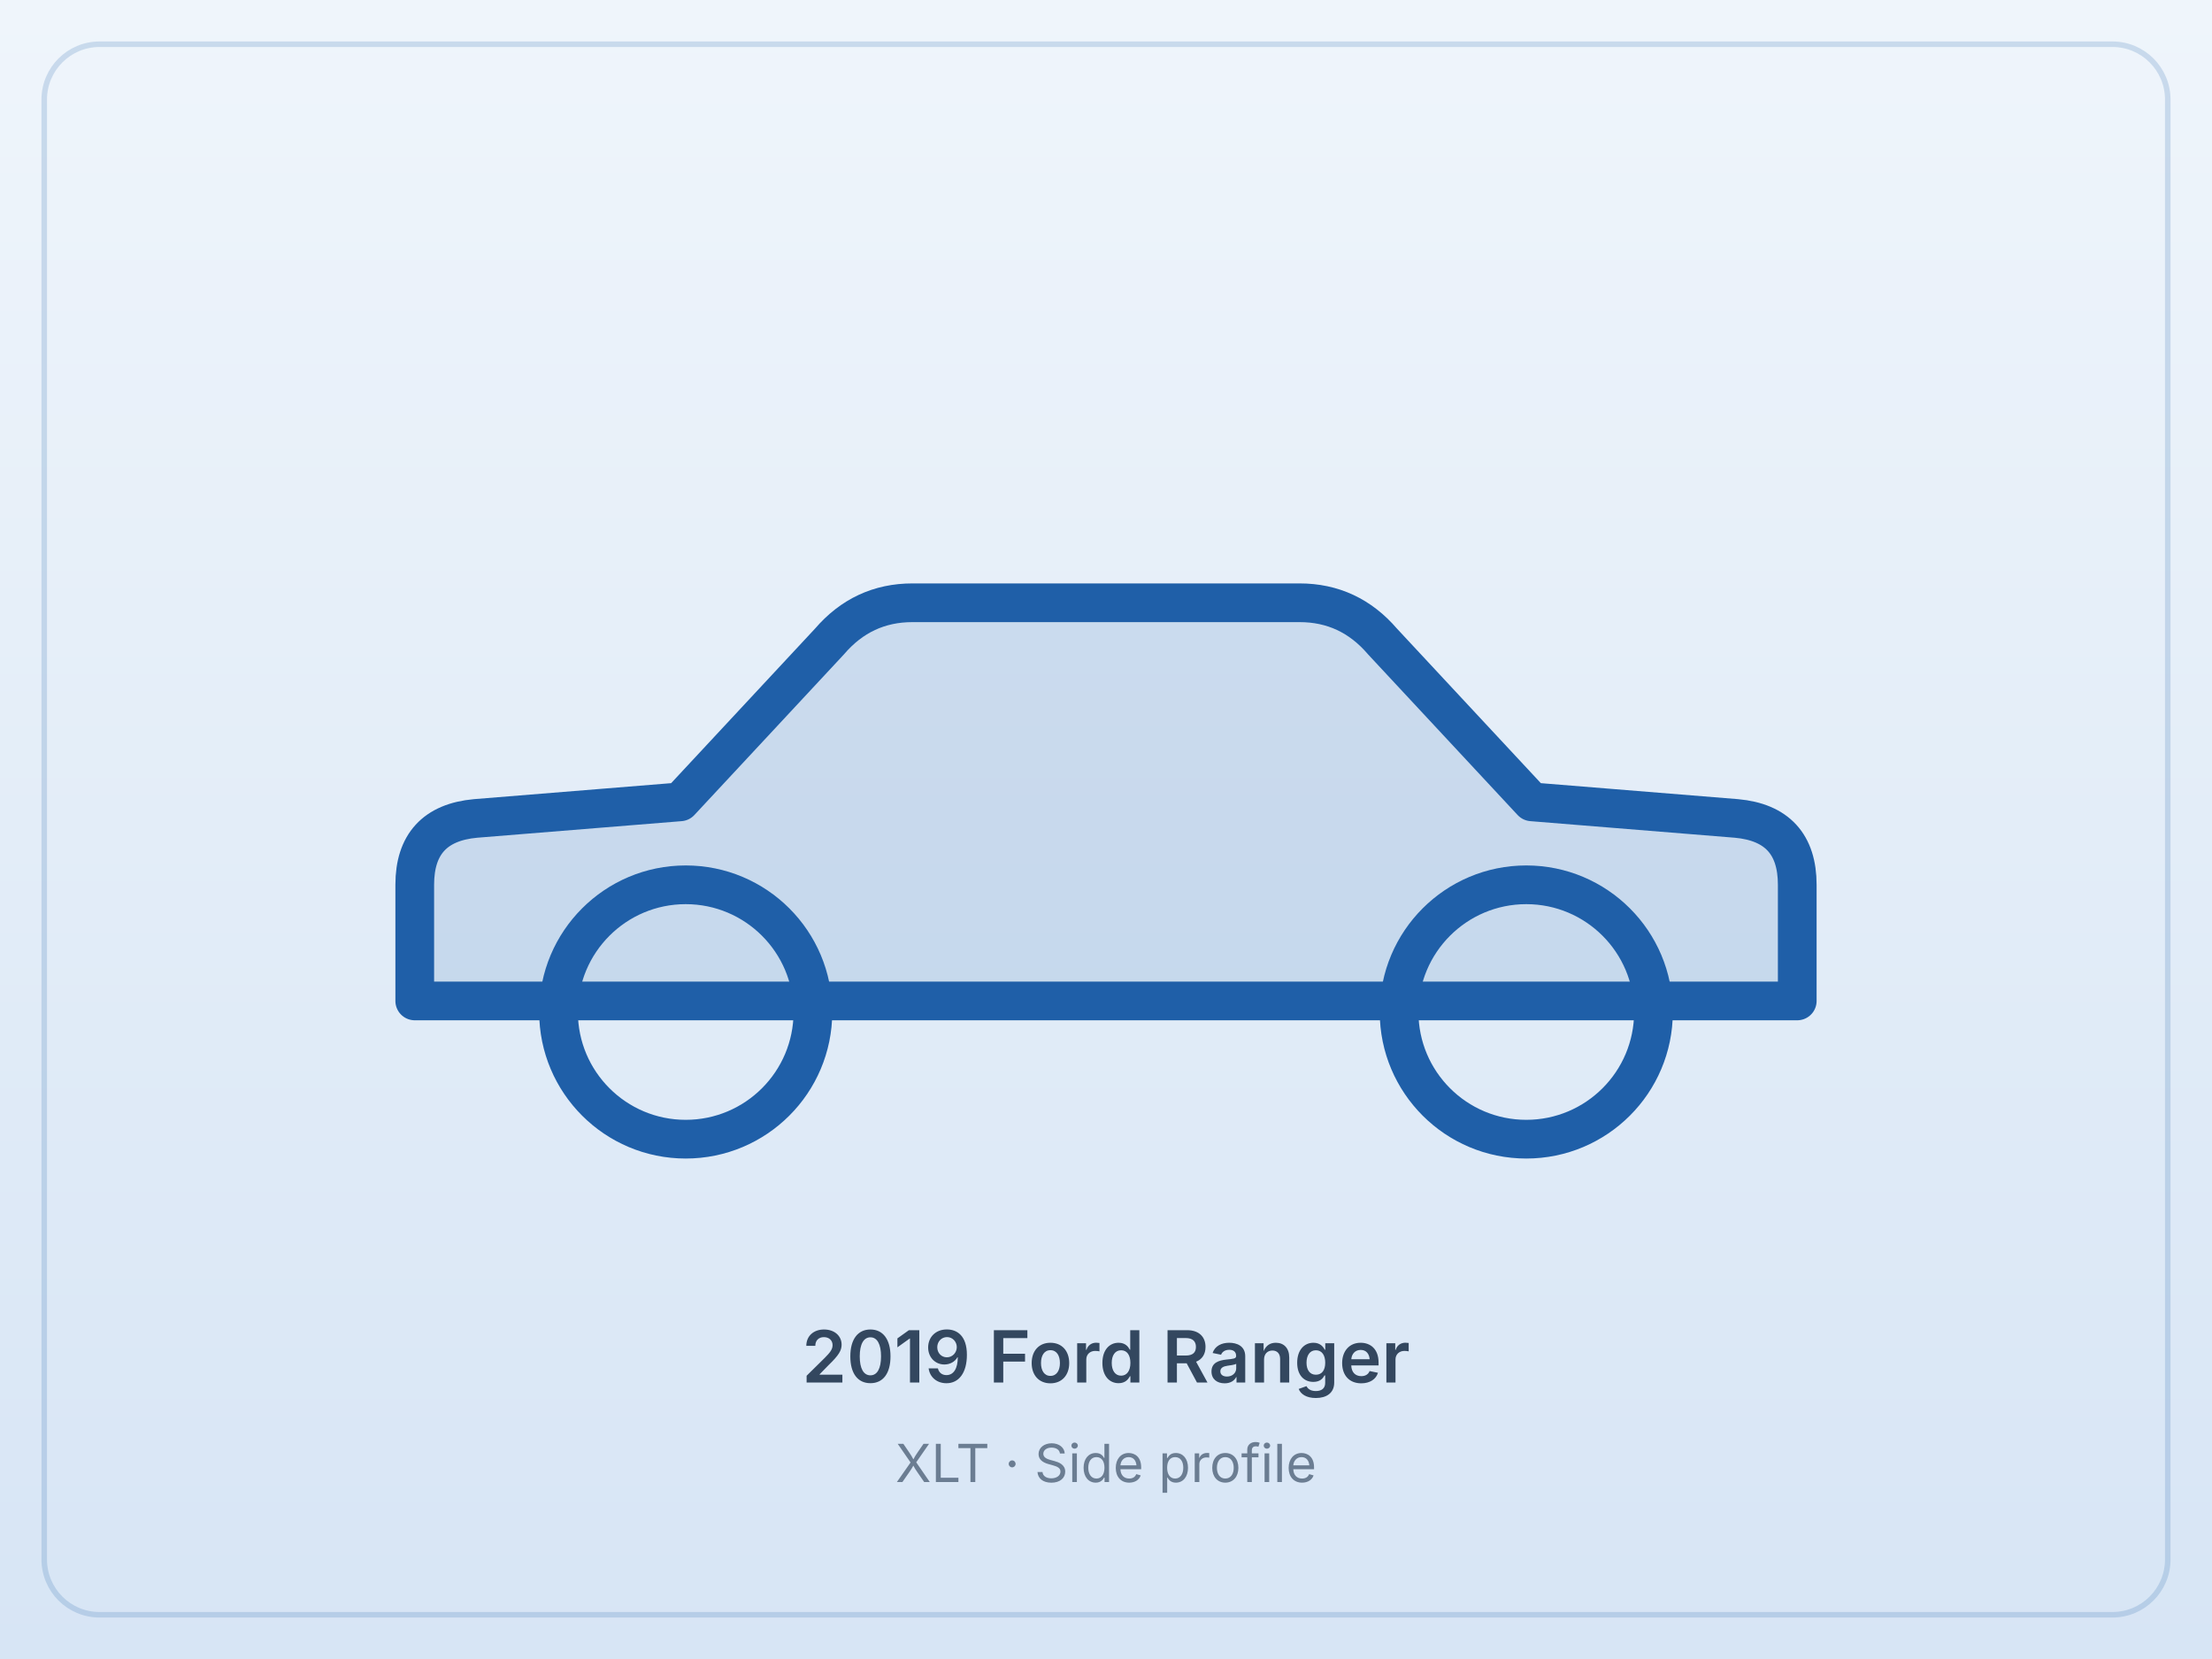
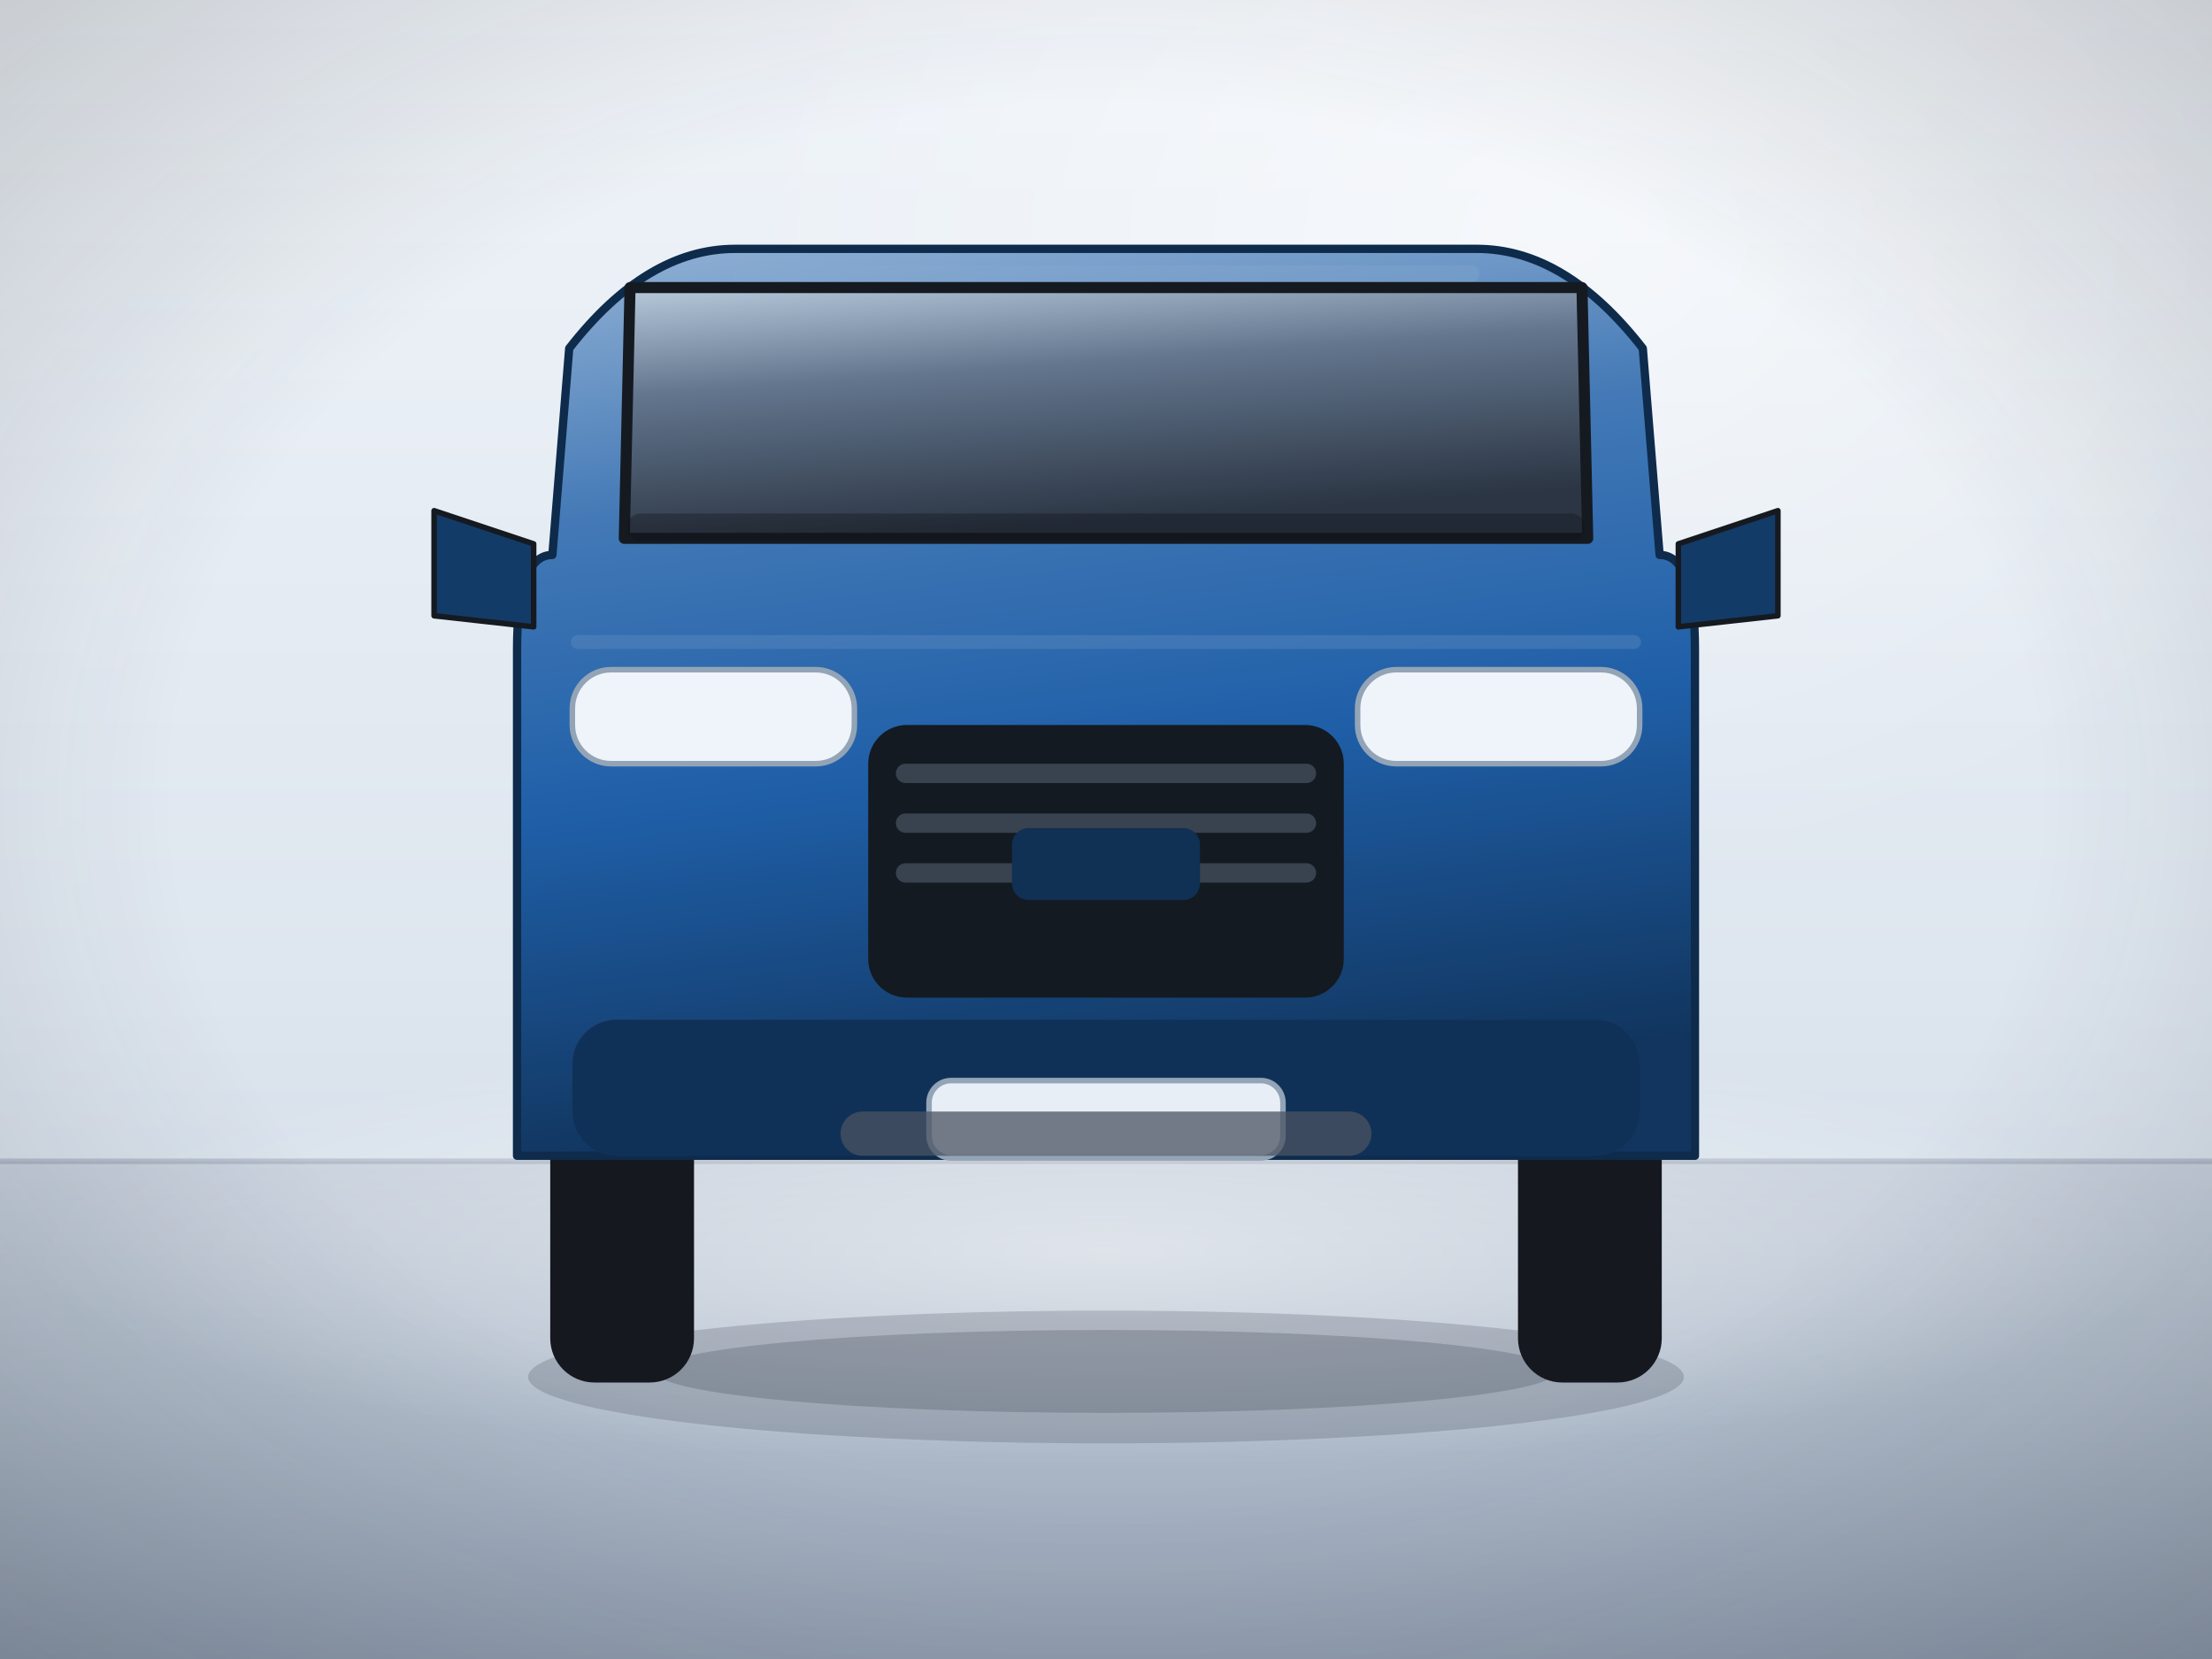
- <svg xmlns="http://www.w3.org/2000/svg" viewBox="0 0 800 600" width="800" height="600" role="img" aria-label="2019 Ford Ranger">
+ <svg xmlns="http://www.w3.org/2000/svg" viewBox="0 0 800 600" width="800" height="600" role="presentation">
  <defs>
-     <linearGradient id="bg" x1="0" y1="0" x2="0" y2="1">
-       <stop offset="0" stop-color="#eff5fb" />
-       <stop offset="1" stop-color="#d7e5f5" />
+     <linearGradient id="wall" x1="0" y1="0" x2="0" y2="1">
+       <stop offset="0" stop-color="#f0f4f9" />
+       <stop offset="0.58" stop-color="#dee6ef" />
+       <stop offset="1" stop-color="#cbd6e2" />
+     </linearGradient>
+     <linearGradient id="floor" x1="0" y1="0" x2="0" y2="1">
+       <stop offset="0" stop-color="#c7d0dc" />
+       <stop offset="0.5" stop-color="#b0bccb" />
+       <stop offset="1" stop-color="#94a1b3" />
+     </linearGradient>
+     <radialGradient id="pool" cx="0.5" cy="0.5" r="0.5">
+       <stop offset="0" stop-color="#ffffff" stop-opacity="0.5" />
+       <stop offset="1" stop-color="#ffffff" stop-opacity="0" />
+     </radialGradient>
+     <radialGradient id="key" cx="0.5" cy="0.5" r="0.5">
+       <stop offset="0" stop-color="#ffffff" stop-opacity="0.5" />
+       <stop offset="1" stop-color="#ffffff" stop-opacity="0" />
+     </radialGradient>
+     <radialGradient id="vig" cx="0.5" cy="0.48" r="0.76">
+       <stop offset="0.55" stop-color="#10131a" stop-opacity="0" />
+       <stop offset="1" stop-color="#10131a" stop-opacity="0.22" />
+     </radialGradient>
+     <linearGradient id="paint" x1="0" y1="0" x2="0.16" y2="1">
+       <stop offset="0" stop-color="#93b2d5" />
+       <stop offset="0.3" stop-color="#4379b6" />
+       <stop offset="0.62" stop-color="#1f5fa8" />
+       <stop offset="1" stop-color="#11355e" />
+     </linearGradient>
+     <linearGradient id="paintLo" x1="0" y1="0" x2="0.2" y2="1">
+       <stop offset="0" stop-color="#1b5494" />
+       <stop offset="1" stop-color="#0d2847" />
+     </linearGradient>
+     <linearGradient id="glass" x1="0" y1="0" x2="0.28" y2="1">
+       <stop offset="0" stop-color="#b8cadc" />
+       <stop offset="0.4" stop-color="#63768e" />
+       <stop offset="1" stop-color="#2b3543" />
+     </linearGradient>
+     <linearGradient id="steel" x1="0" y1="0" x2="0.34" y2="1">
+       <stop offset="0" stop-color="#f6f8fb" />
+       <stop offset="0.34" stop-color="#ccd6e1" />
+       <stop offset="0.68" stop-color="#98a6b8" />
+       <stop offset="1" stop-color="#6a7889" />
+     </linearGradient>
+     <linearGradient id="rim" x1="0" y1="0" x2="0.3" y2="1">
+       <stop offset="0" stop-color="#eef2f7" />
+       <stop offset="0.45" stop-color="#b9c4d2" />
+       <stop offset="1" stop-color="#7b8a9c" />
+     </linearGradient>
+     <linearGradient id="cabin" x1="0" y1="0" x2="0.2" y2="1">
+       <stop offset="0" stop-color="#4a5361" />
+       <stop offset="1" stop-color="#191d24" />
    </linearGradient>
  </defs>
-   <rect width="800" height="600" fill="url(#bg)" />
-   <rect x="16" y="16" width="768" height="568" rx="20" fill="none" stroke="#1f5fa8" stroke-opacity="0.18" stroke-width="2" />
-   <g transform="translate(0, -10)">
-     <path d="M150 372 L150 330 Q150 308 172 306 L246 300 L300 242 Q312 228 330 228 L470 228 Q488 228 500 242 L554 300 L628 306 Q650 308 650 330 L650 372 Z" fill="#1f5fa8" fill-opacity="0.14" stroke="#1f5fa8" stroke-width="14" stroke-linejoin="round" />
-     <circle cx="248" cy="376" r="46" fill="none" stroke="#1f5fa8" stroke-width="14" />
-     <circle cx="552" cy="376" r="46" fill="none" stroke="#1f5fa8" stroke-width="14" />
+   <rect width="800" height="600" fill="url(#wall)" />
+   <rect y="420" width="800" height="180" fill="url(#floor)" />
+   <rect y="419" width="800" height="2" fill="#8b97a8" opacity="0.45" />
+   <ellipse cx="400" cy="452" rx="392" ry="78" fill="url(#pool)" />
+   <ellipse cx="566" cy="86" rx="300" ry="232" fill="url(#key)" />
+   <ellipse cx="400" cy="498" rx="209" ry="24" fill="#2b3240" opacity="0.2" />
+   <ellipse cx="400" cy="496" rx="163.02" ry="15" fill="#2b3240" opacity="0.22" />
+   <rect x="199" y="372" width="52" height="128" rx="16" fill="#15181e" />
+   <rect x="549" y="372" width="52" height="128" rx="16" fill="#15181e" />
+   <path d="M 187 418 L 187 234.7 Q 187 200.7 199.78 200.7 L 205.86 126 Q 233.86 90 265.86 90 L 534.14 90 Q 566.14 90 594.14 126 L 600.22 200.7 Q 613 200.7 613 234.7 L 613 418 Z" fill="url(#paint)" />
+   <path d="M 187 418 L 187 234.7 Q 187 200.7 199.78 200.7 L 205.86 126 Q 233.86 90 265.86 90 L 534.14 90 Q 566.14 90 594.14 126 L 600.22 200.7 Q 613 200.7 613 234.7 L 613 418 Z" fill="none" stroke="#0e2b4c" stroke-width="3" stroke-linejoin="round" />
+   <path d="M 267.86 99 L 532.14 99" stroke="#86a9d0" stroke-width="6" opacity="0.32" stroke-linecap="round" fill="none" />
+   <path d="M 227.86 104 L 572.14 104 L 574.22 194.7 L 225.78 194.7 Z" fill="url(#glass)" stroke="#151a21" stroke-width="4" stroke-linejoin="round" />
+   <path d="M 231.78 190.7 L 568.22 190.7" stroke="#0f1218" stroke-width="10" opacity="0.35" stroke-linecap="round" fill="none" />
+   <path d="M 209 232.2 L 591 232.2" stroke="#628fc2" stroke-width="5" opacity="0.38" stroke-linecap="round" fill="none" />
+   <rect x="207" y="242.2" width="102" height="34" rx="14" fill="#eef4fa" stroke="#93a4b7" stroke-width="2" />
+   <rect x="491" y="242.2" width="102" height="34" rx="14" fill="#eef4fa" stroke="#93a4b7" stroke-width="2" />
+   <rect x="314" y="262.2" width="172" height="98.6" rx="14" fill="#141a21" />
+   <g fill="#39424f">
+     <rect x="324" y="276.2" width="152" height="7" rx="3.5" />
+     <rect x="324" y="294.2" width="152" height="7" rx="3.5" />
+     <rect x="324" y="312.2" width="152" height="7" rx="3.5" />
  </g>
-   <text x="400" y="500" text-anchor="middle" font-family="Inter, Segoe UI, system-ui, sans-serif" font-size="26" font-weight="600" fill="#33475f">2019 Ford Ranger</text>
-   <text x="400" y="536" text-anchor="middle" font-family="Inter, Segoe UI, system-ui, sans-serif" font-size="19" fill="#6b7d92">XLT · Side profile</text>
+   <rect x="366" y="299.5" width="68" height="26" rx="6" fill="#103054" />
+   <rect x="207" y="368.8" width="386" height="49.2" rx="16" fill="#103157" />
+   <rect x="336" y="390.8" width="128" height="28" rx="8" fill="#e8eef5" stroke="#93a4b7" stroke-width="2" />
+   <rect x="304" y="402" width="192" height="16" rx="8" fill="#4a5361" opacity="0.75" />
+   <path d="M 193 196.7 L 157 184.7 L 157 222.7 L 193 226.7 Z" fill="#133b68" stroke="#151a21" stroke-width="2" stroke-linejoin="round" />
+   <path d="M 607 196.7 L 643 184.7 L 643 222.7 L 607 226.7 Z" fill="#133b68" stroke="#151a21" stroke-width="2" stroke-linejoin="round" />
+   <rect width="800" height="600" fill="url(#vig)" />
</svg>
